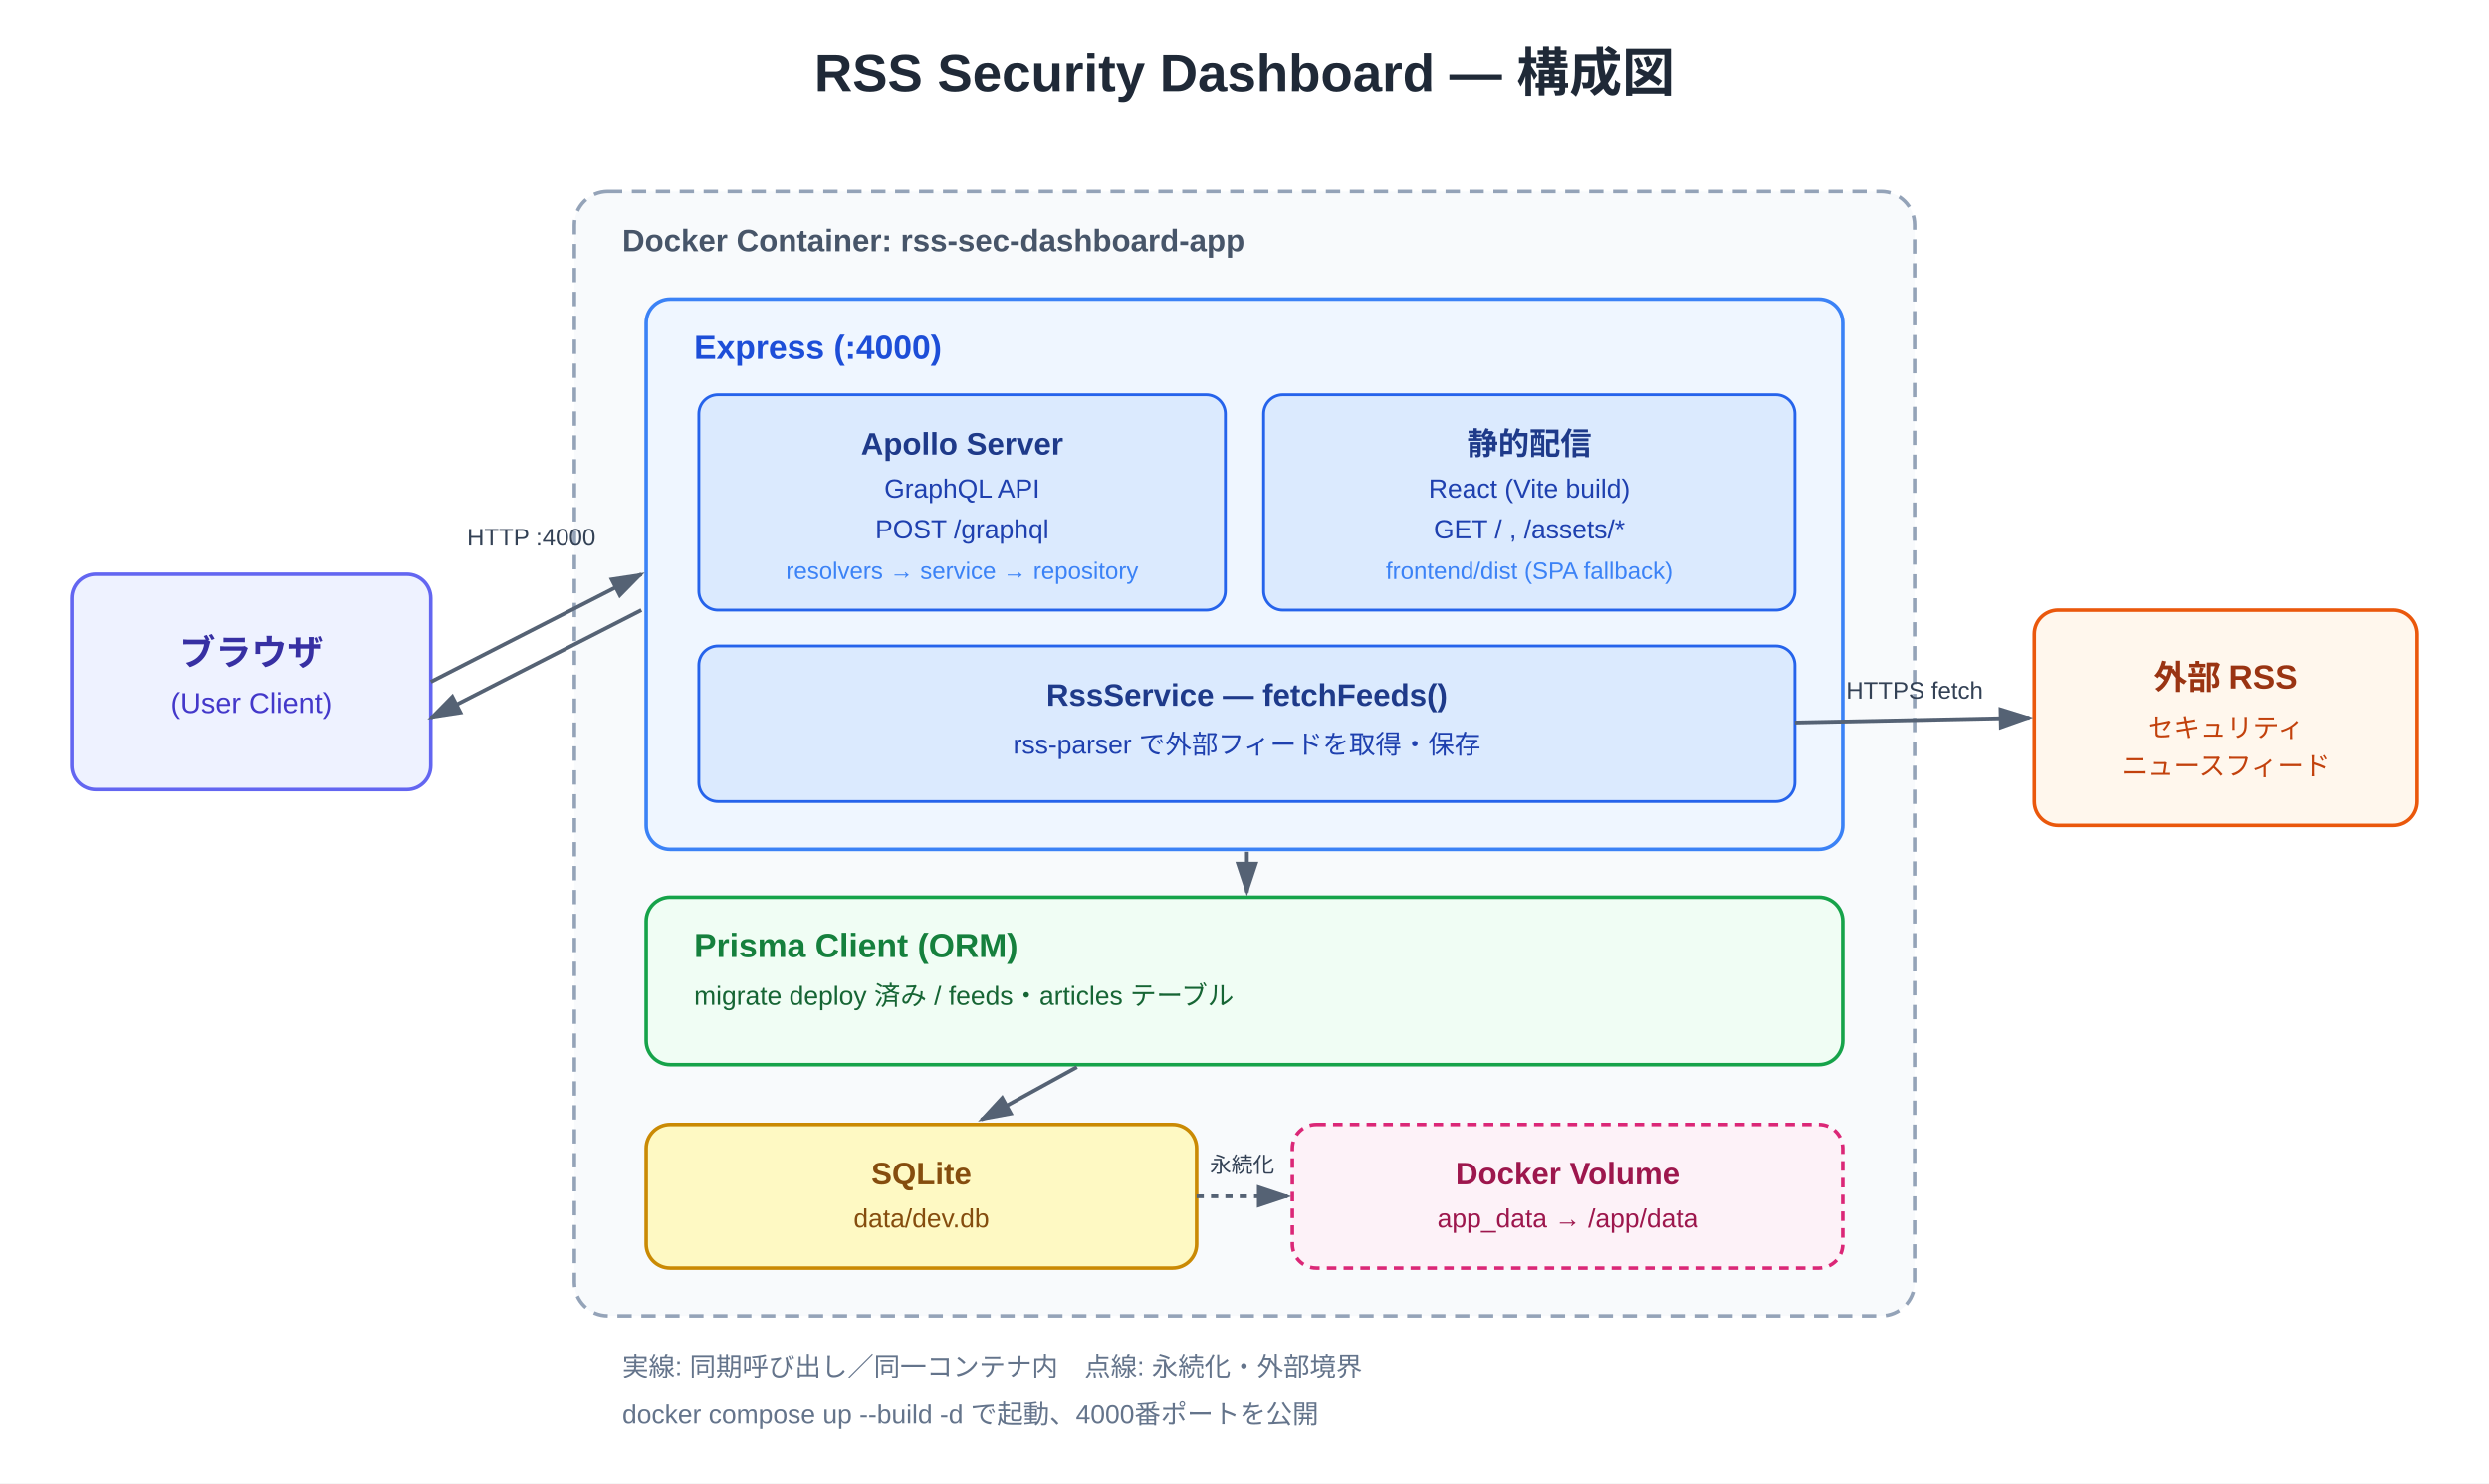
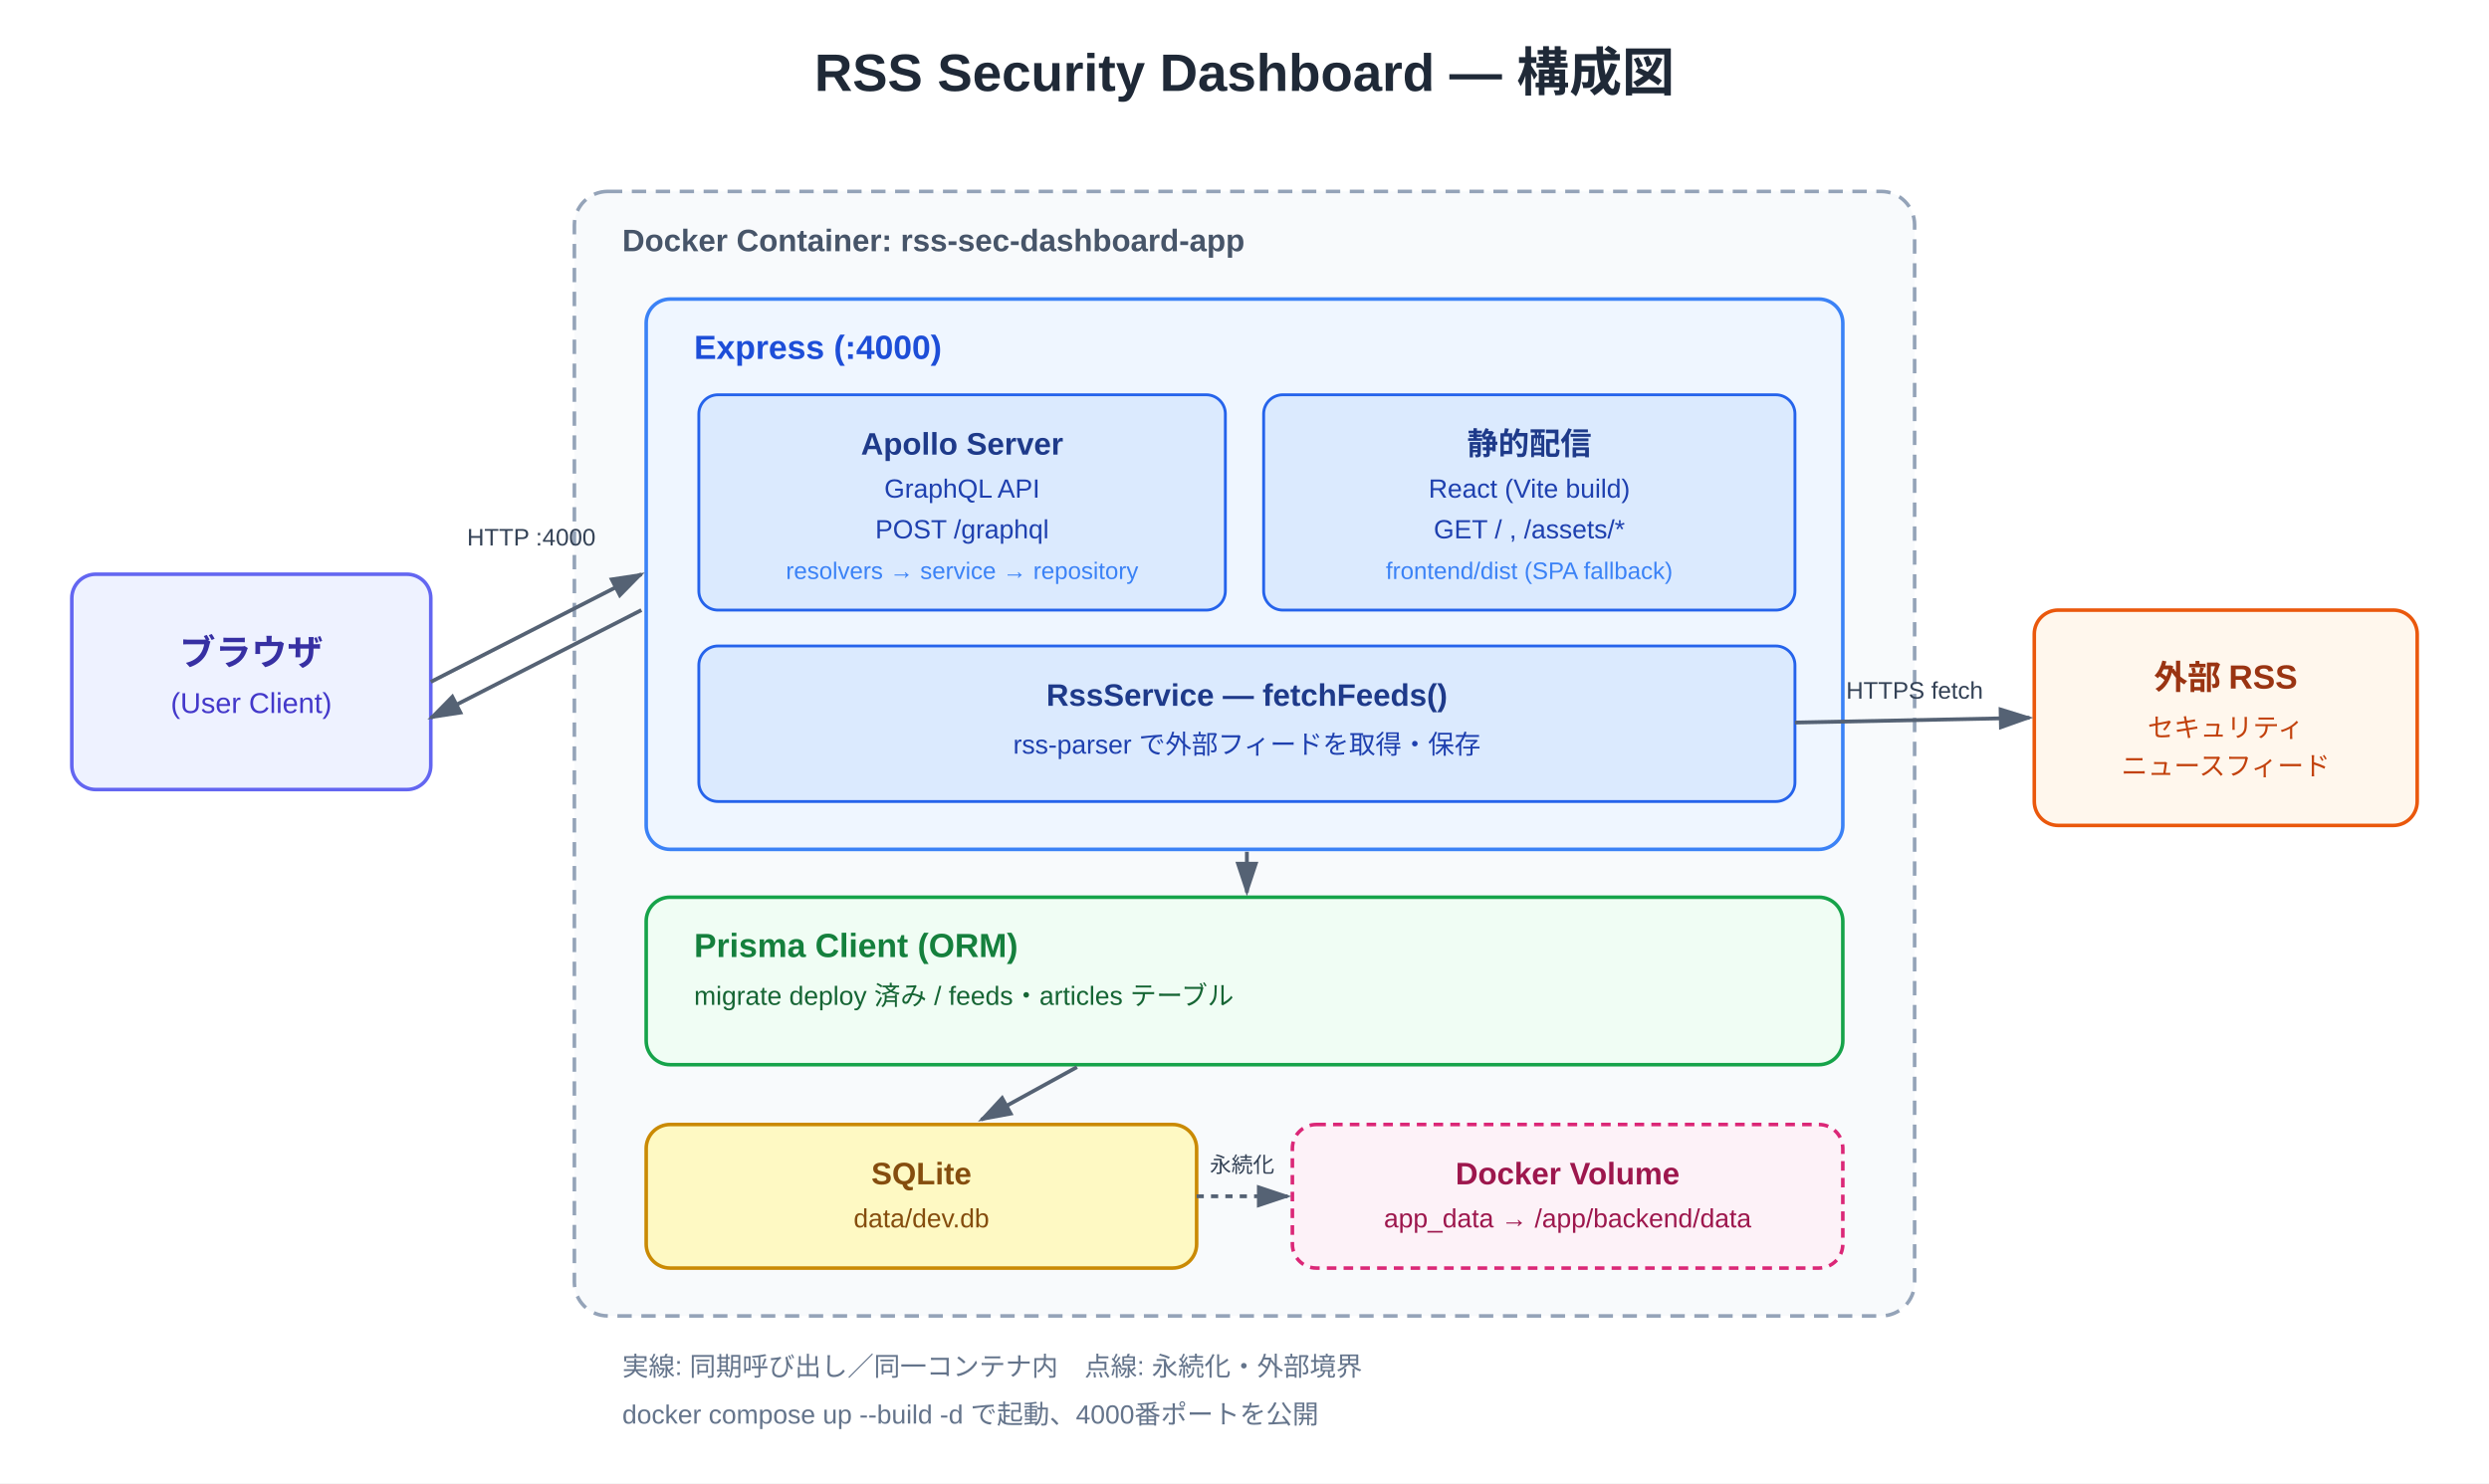
<svg xmlns="http://www.w3.org/2000/svg" width="1040" height="620" viewBox="0 0 1040 620" font-family="'Hiragino Sans', 'Helvetica Neue', Arial, sans-serif">
  <defs>
    <marker id="arrow" markerWidth="10" markerHeight="10" refX="8" refY="3" orient="auto" markerUnits="strokeWidth">
      <path d="M0,0 L0,6 L9,3 z" fill="#556274" />
    </marker>
  </defs>
  <rect x="0" y="0" width="1040" height="620" fill="#ffffff" />
  <text x="520" y="38" text-anchor="middle" font-size="22" font-weight="700" fill="#1f2937">RSS Security Dashboard — 構成図</text>
  <rect x="30" y="240" width="150" height="90" rx="10" fill="#eef2ff" stroke="#6366f1" stroke-width="1.5" />
  <text x="105" y="278" text-anchor="middle" font-size="15" font-weight="600" fill="#3730a3">ブラウザ</text>
  <text x="105" y="298" text-anchor="middle" font-size="12" fill="#4338ca">(User Client)</text>
  <rect x="240" y="80" width="560" height="470" rx="14" fill="#f8fafc" stroke="#94a3b8" stroke-width="1.5" stroke-dasharray="6 4" />
  <text x="260" y="105" font-size="13" font-weight="700" fill="#475569">Docker Container: rss-sec-dashboard-app</text>
  <rect x="270" y="125" width="500" height="230" rx="10" fill="#eff6ff" stroke="#3b82f6" stroke-width="1.5" />
  <text x="290" y="150" font-size="14" font-weight="700" fill="#1d4ed8">Express (:4000)</text>
  <rect x="292" y="165" width="220" height="90" rx="8" fill="#dbeafe" stroke="#2563eb" stroke-width="1.2" />
  <text x="402" y="190" text-anchor="middle" font-size="13" font-weight="600" fill="#1e3a8a">Apollo Server</text>
  <text x="402" y="208" text-anchor="middle" font-size="11" fill="#1e40af">GraphQL API</text>
  <text x="402" y="225" text-anchor="middle" font-size="11" fill="#1e40af">POST /graphql</text>
  <text x="402" y="242" text-anchor="middle" font-size="10" fill="#3b82f6">resolvers → service → repository</text>
  <rect x="528" y="165" width="222" height="90" rx="8" fill="#dbeafe" stroke="#2563eb" stroke-width="1.2" />
  <text x="639" y="190" text-anchor="middle" font-size="13" font-weight="600" fill="#1e3a8a">静的配信</text>
  <text x="639" y="208" text-anchor="middle" font-size="11" fill="#1e40af">React (Vite build)</text>
  <text x="639" y="225" text-anchor="middle" font-size="11" fill="#1e40af">GET / , /assets/*</text>
  <text x="639" y="242" text-anchor="middle" font-size="10" fill="#3b82f6">frontend/dist (SPA fallback)</text>
  <rect x="292" y="270" width="458" height="65" rx="8" fill="#dbeafe" stroke="#2563eb" stroke-width="1.2" />
  <text x="521" y="295" text-anchor="middle" font-size="13" font-weight="600" fill="#1e3a8a">RssService — fetchFeeds()</text>
  <text x="521" y="315" text-anchor="middle" font-size="11" fill="#1e40af">rss-parser で外部フィードを取得・保存</text>
  <rect x="270" y="375" width="500" height="70" rx="10" fill="#f0fdf4" stroke="#16a34a" stroke-width="1.5" />
  <text x="290" y="400" font-size="14" font-weight="700" fill="#15803d">Prisma Client (ORM)</text>
  <text x="290" y="420" font-size="11" fill="#166534">migrate deploy 済み / feeds・articles テーブル</text>
  <rect x="270" y="470" width="230" height="60" rx="10" fill="#fef9c3" stroke="#ca8a04" stroke-width="1.5" />
  <text x="385" y="495" text-anchor="middle" font-size="13" font-weight="700" fill="#854d0e">SQLite</text>
  <text x="385" y="513" text-anchor="middle" font-size="11" fill="#854d0e">data/dev.db</text>
  <rect x="540" y="470" width="230" height="60" rx="10" fill="#fdf2f8" stroke="#db2777" stroke-width="1.5" stroke-dasharray="4 3" />
  <text x="655" y="495" text-anchor="middle" font-size="13" font-weight="700" fill="#9d174d">Docker Volume</text>
-   <text x="655" y="513" text-anchor="middle" font-size="11" fill="#9d174d">app_data → /app/data</text>
+   <text x="655" y="513" text-anchor="middle" font-size="11" fill="#9d174d">app_data → /app/backend/data</text>
  <rect x="850" y="255" width="160" height="90" rx="10" fill="#fff7ed" stroke="#ea580c" stroke-width="1.5" />
  <text x="930" y="288" text-anchor="middle" font-size="14" font-weight="700" fill="#9a3412">外部 RSS</text>
  <text x="930" y="308" text-anchor="middle" font-size="11" fill="#c2410c">セキュリティ</text>
  <text x="930" y="324" text-anchor="middle" font-size="11" fill="#c2410c">ニュースフィード</text>
  <line x1="180" y1="285" x2="268" y2="240" stroke="#556274" stroke-width="1.6" marker-end="url(#arrow)" />
  <line x1="268" y1="255" x2="180" y2="300" stroke="#556274" stroke-width="1.6" marker-end="url(#arrow)" />
  <text x="222" y="228" text-anchor="middle" font-size="10" fill="#334155">HTTP :4000</text>
  <line x1="521" y1="356" x2="521" y2="373" stroke="#556274" stroke-width="1.6" marker-end="url(#arrow)" />
  <line x1="450" y1="446" x2="410" y2="468" stroke="#556274" stroke-width="1.6" marker-end="url(#arrow)" />
  <line x1="500" y1="500" x2="538" y2="500" stroke="#556274" stroke-width="1.6" stroke-dasharray="3 3" marker-end="url(#arrow)" />
  <text x="519" y="490" text-anchor="middle" font-size="9" fill="#334155">永続化</text>
  <line x1="750" y1="302" x2="848" y2="300" stroke="#556274" stroke-width="1.6" marker-end="url(#arrow)" />
  <text x="800" y="292" text-anchor="middle" font-size="10" fill="#334155">HTTPS fetch</text>
  <text x="260" y="575" font-size="11" fill="#64748b">実線: 同期呼び出し／同一コンテナ内　点線: 永続化・外部境界</text>
  <text x="260" y="595" font-size="11" fill="#64748b">docker compose up --build -d で起動、4000番ポートを公開</text>
</svg>
